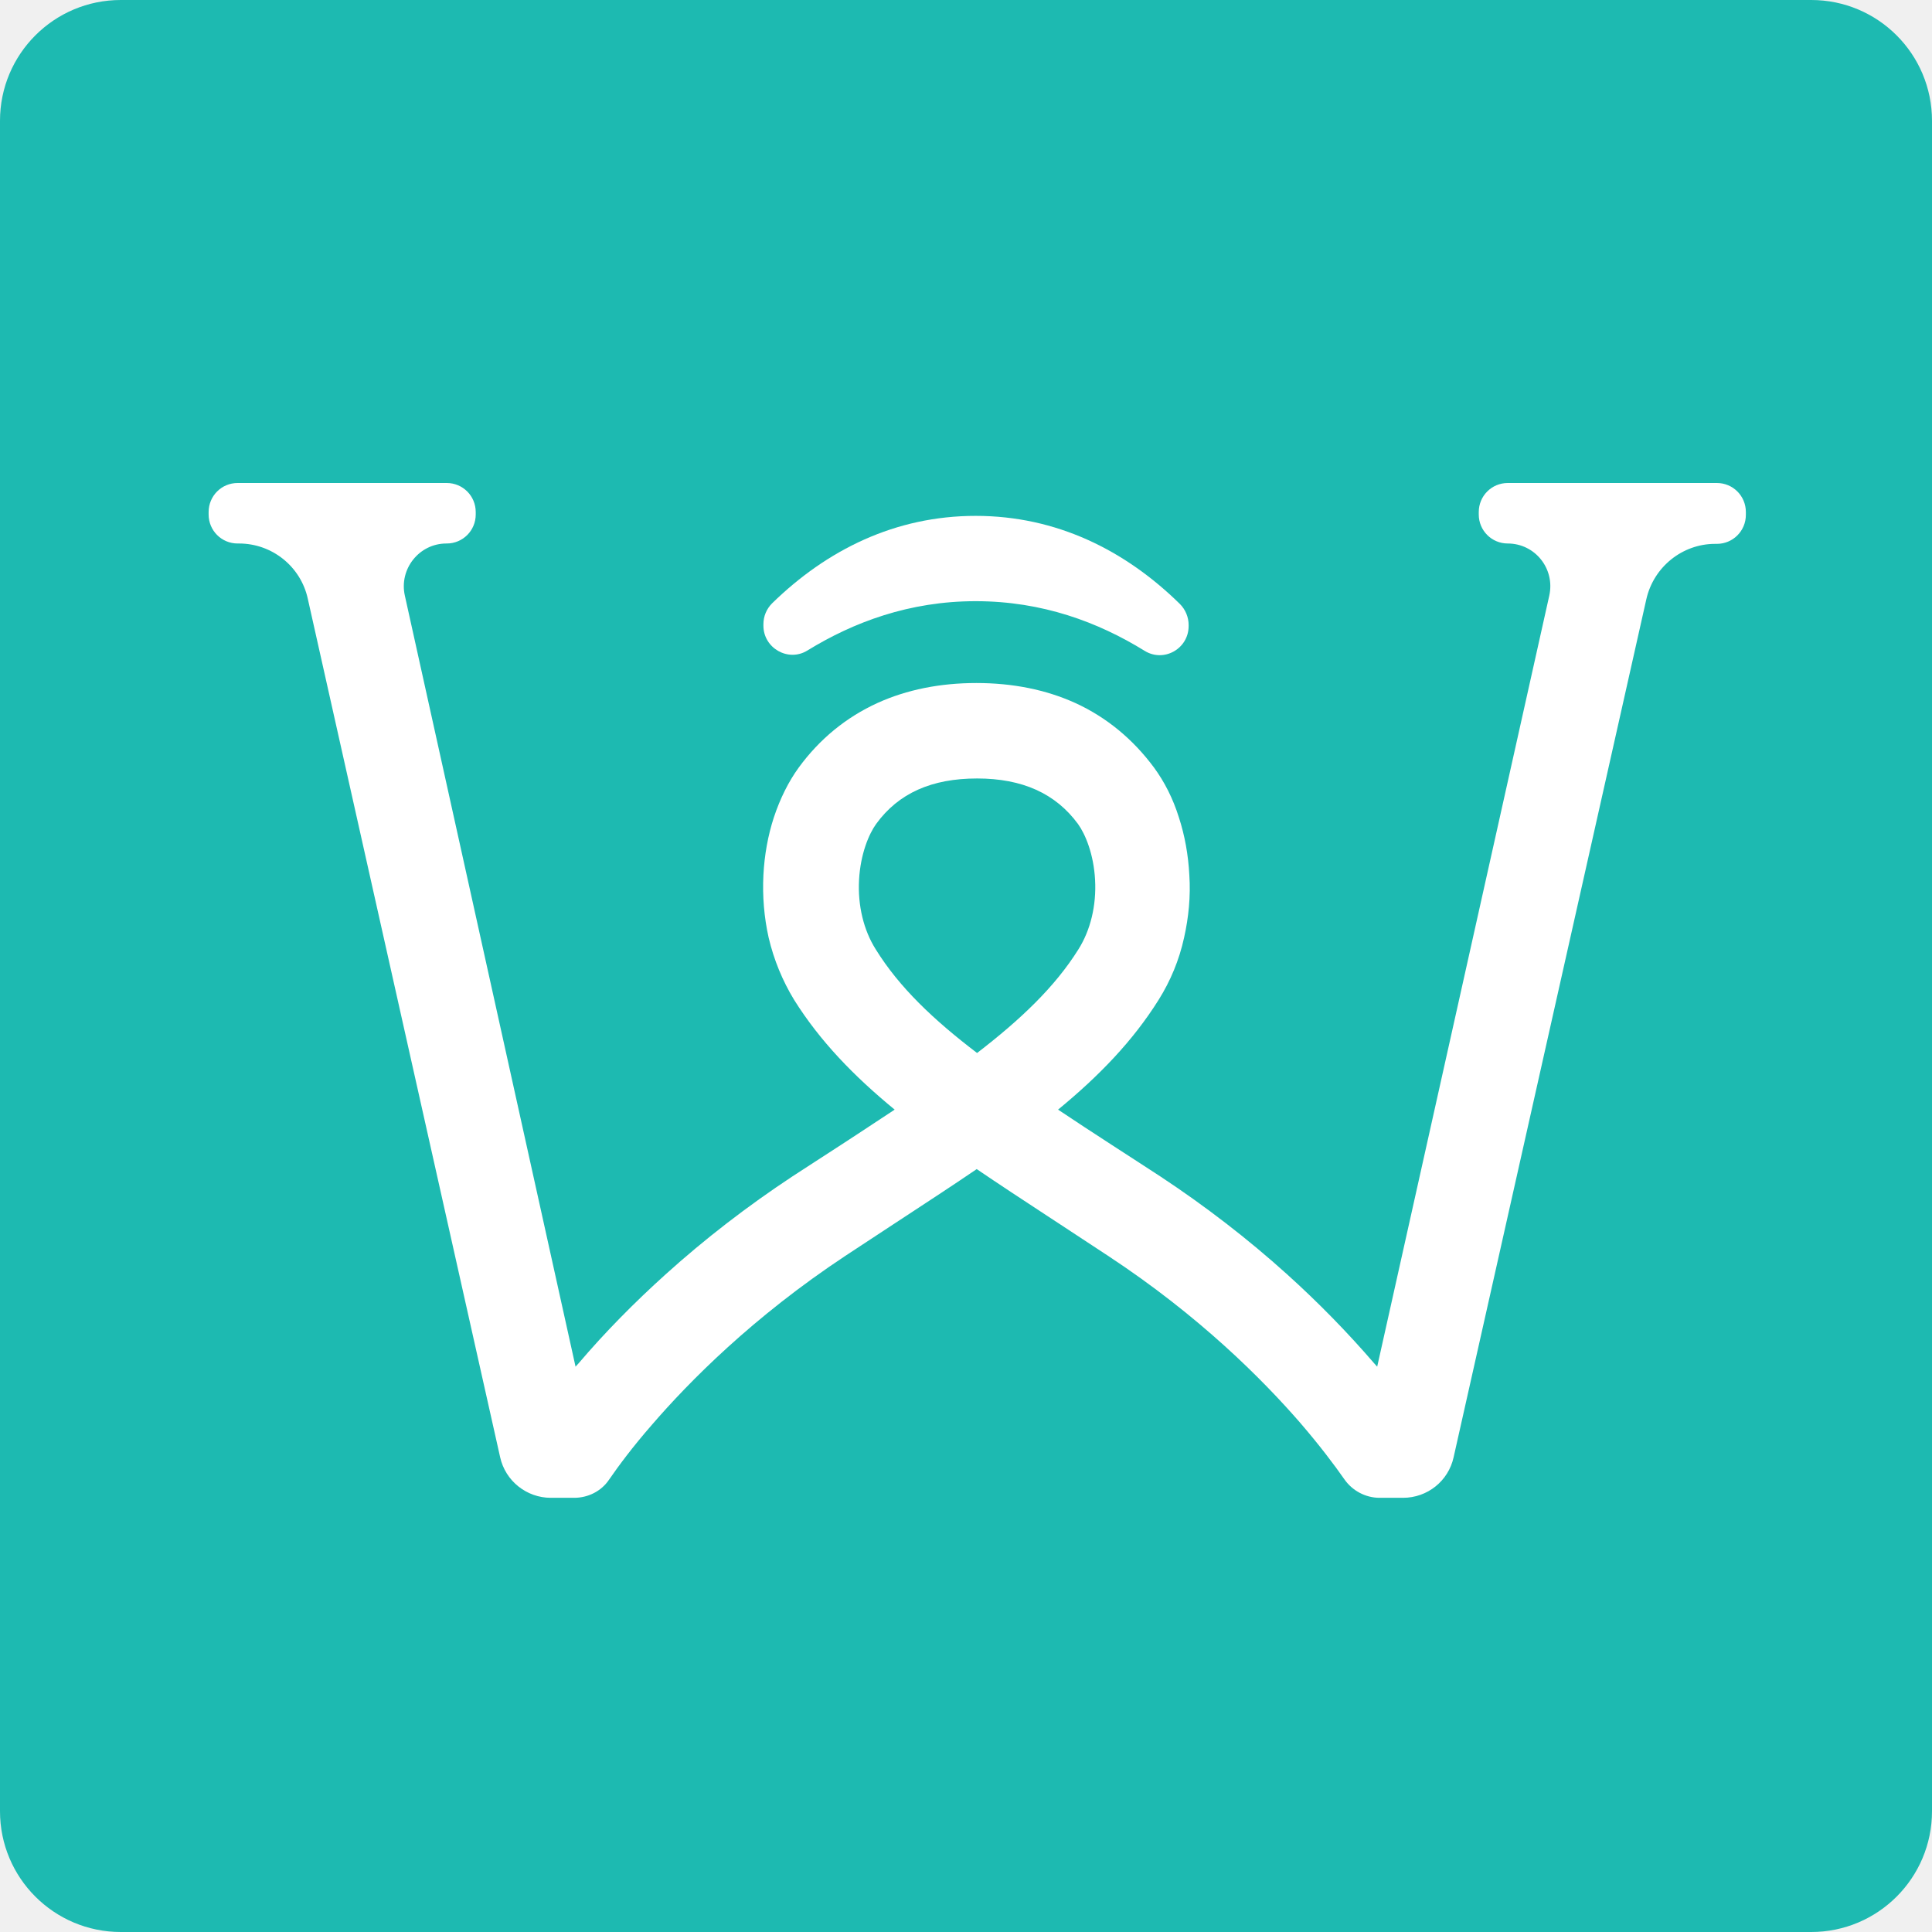
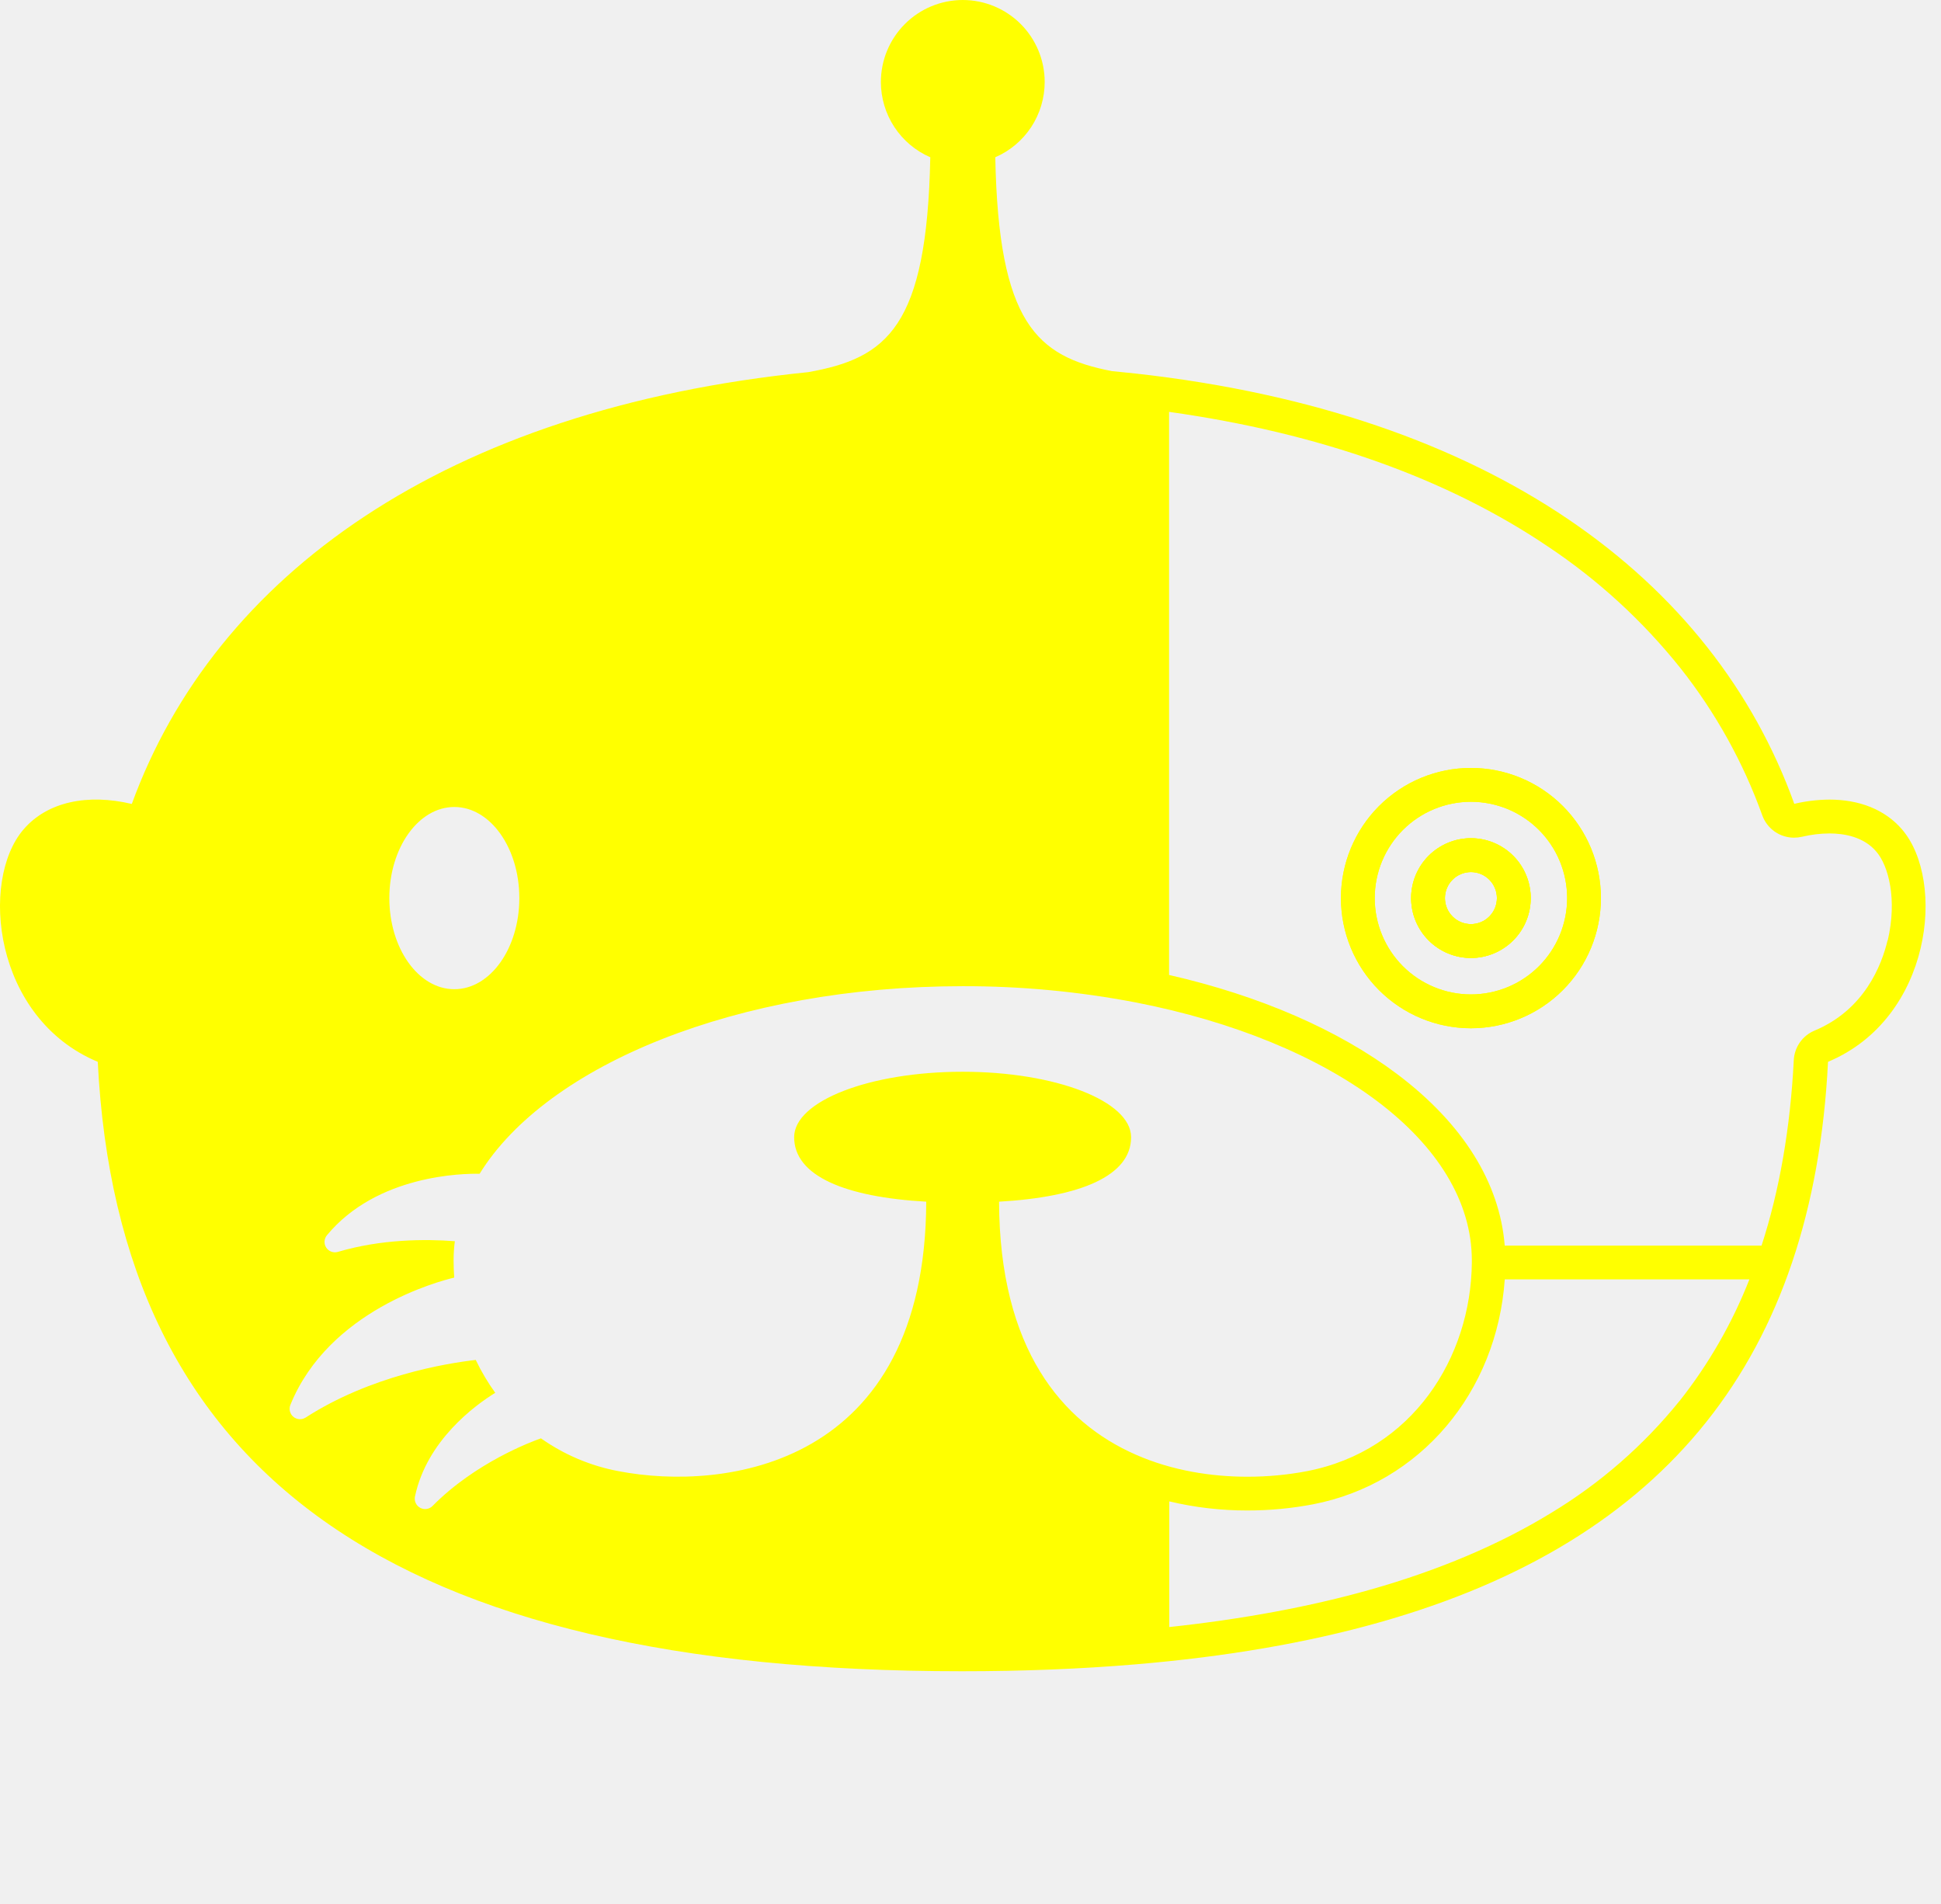
- <svg xmlns="http://www.w3.org/2000/svg" width="64" height="64" viewBox="0 0 64 64" fill="none">
-   <rect width="64" height="64" rx="4" fill="#1DBAB1" />
-   <path fill-rule="evenodd" clip-rule="evenodd" d="M56.816 18.016C55.729 18.016 54.78 18.78 54.538 19.846L48.153 48.273C47.98 49.06 47.286 49.617 46.476 49.617H45.702C45.239 49.617 44.799 49.385 44.533 49.002C44.21 48.539 43.724 47.891 43.065 47.126C41.827 45.701 39.734 43.593 36.704 41.6C36.418 41.412 36.136 41.226 35.858 41.044C35.608 40.879 35.361 40.717 35.119 40.558C34.979 40.466 34.839 40.374 34.701 40.284C33.882 39.747 33.097 39.233 32.355 38.728C31.613 39.233 30.829 39.747 30.009 40.284C29.871 40.374 29.731 40.466 29.591 40.558C29.349 40.717 29.102 40.88 28.852 41.044C28.574 41.226 28.292 41.412 28.006 41.6C24.942 43.628 22.825 45.771 21.588 47.207C20.951 47.937 20.489 48.562 20.177 49.014C19.922 49.396 19.483 49.617 19.02 49.617H18.245C17.447 49.617 16.742 49.06 16.568 48.273L10.196 19.834C9.964 18.769 9.016 18.004 7.917 18.004H7.871C7.339 18.004 6.911 17.575 6.911 17.043V16.962C6.911 16.429 7.339 16 7.871 16H14.799C15.331 16 15.759 16.429 15.759 16.962V17.043C15.759 17.575 15.331 18.004 14.799 18.004H14.787C13.885 18.004 13.214 18.85 13.411 19.73L19.066 45.273C19.084 45.255 19.101 45.235 19.118 45.215C19.136 45.194 19.153 45.174 19.171 45.157C20.038 44.137 21.009 43.153 22.05 42.214C23.346 41.044 24.757 39.956 26.248 38.971C26.503 38.806 26.752 38.644 26.998 38.484C27.289 38.296 27.574 38.11 27.856 37.928C28.224 37.69 28.579 37.455 28.925 37.227C29.167 37.067 29.404 36.911 29.637 36.758C28.284 35.646 27.162 34.488 26.306 33.121C25.925 32.495 25.636 31.8 25.462 31.059C25.312 30.387 25.254 29.692 25.289 28.986C25.323 28.325 25.439 27.677 25.636 27.074C25.844 26.449 26.121 25.893 26.457 25.429C27.151 24.479 28.03 23.761 29.07 23.286C30.042 22.846 31.141 22.626 32.343 22.626C33.546 22.626 34.645 22.846 35.617 23.286C36.657 23.761 37.536 24.491 38.23 25.429C38.577 25.904 38.855 26.449 39.051 27.074C39.248 27.677 39.364 28.325 39.398 28.986C39.445 29.692 39.375 30.387 39.225 31.059C39.063 31.8 38.774 32.495 38.381 33.121C37.525 34.488 36.403 35.646 35.05 36.758C35.605 37.129 36.206 37.523 36.831 37.928C37.113 38.11 37.398 38.296 37.689 38.484C37.934 38.644 38.184 38.806 38.438 38.971C39.93 39.956 41.341 41.044 42.637 42.214C43.678 43.153 44.638 44.137 45.517 45.157C45.534 45.174 45.551 45.194 45.569 45.215C45.586 45.235 45.603 45.255 45.621 45.273L51.322 19.73C51.519 18.838 50.848 18.004 49.946 18.004C49.414 18.004 48.986 17.575 48.986 17.043V16.962C48.986 16.429 49.414 16 49.946 16H56.874C57.406 16 57.834 16.429 57.834 16.962V17.054C57.834 17.587 57.406 18.016 56.874 18.016H56.816ZM29.013 31.453C29.788 32.704 30.921 33.781 32.367 34.882C33.812 33.77 34.946 32.692 35.721 31.453C36.125 30.816 36.322 29.993 36.276 29.148C36.23 28.291 35.952 27.63 35.709 27.294C34.969 26.287 33.87 25.788 32.367 25.788C30.863 25.788 29.764 26.275 29.024 27.294C28.781 27.63 28.504 28.291 28.457 29.148C28.411 29.993 28.608 30.816 29.013 31.453Z" fill="white" />
-   <path d="M39.375 20.738V20.703C39.375 20.448 39.271 20.193 39.086 20.008C37.27 18.224 34.992 17.089 32.32 17.089C29.66 17.089 27.393 18.212 25.578 19.985C25.393 20.17 25.289 20.413 25.289 20.68V20.726C25.289 21.468 26.11 21.942 26.746 21.549C28.273 20.61 30.123 19.915 32.32 19.915C34.529 19.915 36.38 20.61 37.918 21.56C38.554 21.954 39.375 21.491 39.375 20.738Z" fill="white" />
+ <svg xmlns="http://www.w3.org/2000/svg" width="104" height="102" viewBox="0 0 104 102" fill="none">
+   <path d="M101.912 44.434C100.988 43.358 99.606 42.837 98.026 42.837C97.391 42.841 96.757 42.917 96.139 43.064C91.795 30.987 79.891 22.127 60.842 20.011C60.42 19.964 59.994 19.92 59.566 19.88C55.543 19.101 53.502 17.304 53.328 8.425C54.114 8.084 54.783 7.521 55.254 6.805C55.724 6.089 55.974 5.25 55.975 4.393C55.975 3.228 55.513 2.111 54.69 1.287C53.867 0.463 52.75 0 51.587 0C50.423 0 49.307 0.463 48.484 1.287C47.661 2.111 47.198 3.228 47.198 4.393C47.199 5.25 47.449 6.089 47.92 6.805C48.39 7.521 49.059 8.084 49.845 8.425C49.667 17.523 47.529 19.184 43.306 19.937C23.813 21.913 11.52 30.843 7.062 43.07C4.708 42.512 2.544 42.941 1.261 44.434C-1.099 47.181 -0.349 54.55 5.238 56.885C6.353 78.947 21.019 89.534 51.545 89.534C54.83 89.534 57.932 89.41 60.853 89.164C80.224 87.532 91.688 80.465 96.019 67.638C97.107 64.419 97.749 60.834 97.946 56.885C103.522 54.55 104.272 47.181 101.912 44.434ZM24.343 43.233C26.267 43.233 27.826 45.418 27.826 48.114C27.826 50.81 26.267 52.995 24.343 52.995C22.419 52.995 20.861 50.81 20.861 48.114C20.861 45.418 22.422 43.233 24.343 43.233ZM53.527 64.378C57.88 64.129 60.605 63 60.605 60.923C60.605 58.988 56.566 57.417 51.578 57.417C46.591 57.417 42.551 58.988 42.551 60.923C42.551 63 45.276 64.131 49.629 64.378C49.579 78.579 38.82 79.909 33.143 78.815C31.647 78.535 30.228 77.935 28.984 77.056C28.485 77.231 25.477 78.347 23.173 80.682C23.088 80.768 22.977 80.823 22.857 80.84C22.738 80.857 22.616 80.835 22.51 80.776C22.404 80.718 22.32 80.627 22.271 80.516C22.221 80.406 22.209 80.283 22.236 80.165C22.874 77.165 25.454 75.284 26.535 74.617C26.135 74.062 25.786 73.473 25.491 72.856C23.878 73.041 19.841 73.71 16.376 75.943C16.276 76.007 16.158 76.038 16.04 76.03C15.921 76.023 15.808 75.977 15.717 75.901C15.626 75.825 15.562 75.721 15.534 75.605C15.506 75.49 15.515 75.368 15.561 75.258C17.617 70.199 23.502 68.641 24.338 68.445C24.315 68.14 24.304 67.834 24.304 67.528C24.304 67.183 24.326 66.837 24.371 66.495C22.782 66.374 20.426 66.38 18.102 67.068C17.988 67.101 17.866 67.097 17.755 67.057C17.643 67.016 17.547 66.941 17.482 66.842C17.416 66.743 17.383 66.625 17.389 66.506C17.395 66.387 17.438 66.273 17.513 66.181C20.207 62.922 24.85 62.865 25.697 62.883C29.305 57.044 39.532 52.833 51.584 52.833C54.691 52.827 57.793 53.118 60.845 53.702C71.352 55.745 78.862 61.165 78.862 67.528C78.862 67.566 78.862 67.602 78.862 67.64C78.817 72.745 75.669 77.728 70.02 78.816C68.972 79.015 67.909 79.114 66.842 79.113C64.921 79.113 62.809 78.792 60.852 77.929C56.903 76.198 53.558 72.281 53.53 64.378H53.527ZM89.991 75.052C88.066 77.436 85.739 79.466 83.116 81.049C80.358 82.74 77.091 84.125 73.405 85.167C70.201 86.072 66.59 86.743 62.651 87.166V80.434C64.02 80.76 65.422 80.923 66.83 80.921C68.011 80.922 69.19 80.812 70.35 80.591C76.085 79.487 80.206 74.595 80.626 68.541H93.734C92.814 70.883 91.554 73.078 89.994 75.052H89.991ZM101.136 50.379C100.822 51.705 99.897 54.097 97.227 55.211C96.911 55.342 96.638 55.561 96.441 55.84C96.244 56.12 96.13 56.45 96.112 56.792C95.927 60.435 95.346 63.778 94.385 66.732H80.624C80.357 63.355 78.38 60.194 74.866 57.546C71.715 55.175 67.511 53.345 62.639 52.231V22.065C70.707 23.198 77.545 25.629 82.978 29.305C85.65 31.09 88.031 33.278 90.037 35.79C91.916 38.164 93.397 40.828 94.423 43.678C94.549 44.029 94.78 44.332 95.085 44.547C95.389 44.761 95.752 44.877 96.125 44.877C96.266 44.877 96.406 44.861 96.543 44.83C97.027 44.714 97.522 44.653 98.02 44.65C98.787 44.65 99.846 44.817 100.527 45.616C101.193 46.378 101.66 48.193 101.146 50.379H101.136Z" fill="#FFFF00" />
+   <path d="M78.813 44.906C77.963 44.906 77.148 45.244 76.547 45.846C75.947 46.447 75.609 47.263 75.609 48.114C75.609 48.965 75.947 49.781 76.547 50.382C77.148 50.983 77.963 51.322 78.813 51.322C79.663 51.322 80.478 50.983 81.079 50.382C81.68 49.781 82.017 48.965 82.017 48.114C82.017 47.263 81.68 46.447 81.079 45.846C80.478 45.244 79.663 44.906 78.813 44.906ZM78.813 49.508C78.444 49.508 78.089 49.362 77.828 49.1C77.567 48.839 77.42 48.484 77.42 48.114C77.42 47.744 77.567 47.389 77.828 47.128C78.089 46.866 78.444 46.719 78.813 46.719C79.183 46.719 79.537 46.866 79.798 47.128C80.059 47.389 80.206 47.744 80.206 48.114C80.206 48.484 80.059 48.839 79.798 49.1C79.537 49.362 79.183 49.508 78.813 49.508Z" fill="#FFFF00" />
+   <path d="M78.813 41.141C76.966 41.141 75.194 41.876 73.888 43.183C72.582 44.491 71.848 46.264 71.848 48.114C71.848 49.963 72.582 51.737 73.888 53.045C75.194 54.352 76.966 55.087 78.813 55.087C80.66 55.087 82.432 54.352 83.738 53.045C85.045 51.737 85.778 49.963 85.778 48.114C85.778 46.264 85.045 44.491 83.738 43.183C82.432 41.876 80.66 41.141 78.813 41.141ZM78.813 53.274C77.446 53.274 76.135 52.73 75.168 51.763C74.202 50.795 73.659 49.482 73.659 48.114C73.659 46.745 74.202 45.433 75.168 44.465C76.135 43.498 77.446 42.954 78.813 42.954C80.18 42.954 81.491 43.498 82.458 44.465C83.424 45.433 83.968 46.745 83.968 48.114C83.968 49.482 83.424 50.795 82.458 51.763C81.491 52.73 80.18 53.274 78.813 53.274Z" fill="#FFFF00" />
+   <path d="M78.813 41.141C76.966 41.141 75.194 41.876 73.888 43.183C72.582 44.491 71.848 46.264 71.848 48.114C71.848 49.963 72.582 51.737 73.888 53.045C75.194 54.352 76.966 55.087 78.813 55.087C80.66 55.087 82.432 54.352 83.738 53.045C85.045 51.737 85.778 49.963 85.778 48.114C85.778 46.264 85.045 44.491 83.738 43.183C82.432 41.876 80.66 41.141 78.813 41.141ZM78.813 53.274C77.446 53.274 76.135 52.73 75.168 51.763C74.202 50.795 73.659 49.482 73.659 48.114C73.659 46.745 74.202 45.433 75.168 44.465C76.135 43.498 77.446 42.954 78.813 42.954C80.18 42.954 81.491 43.498 82.458 44.465C83.424 45.433 83.968 46.745 83.968 48.114C83.968 49.482 83.424 50.795 82.458 51.763C81.491 52.73 80.18 53.274 78.813 53.274Z" fill="#FFFF00" />
+   <path d="M78.813 44.906C77.963 44.906 77.148 45.244 76.547 45.846C75.947 46.447 75.609 47.263 75.609 48.114C75.609 48.965 75.947 49.781 76.547 50.382C77.148 50.983 77.963 51.322 78.813 51.322C79.663 51.322 80.478 50.983 81.079 50.382C81.68 49.781 82.017 48.965 82.017 48.114C82.017 47.263 81.68 46.447 81.079 45.846C80.478 45.244 79.663 44.906 78.813 44.906ZM78.813 49.508C78.444 49.508 78.089 49.362 77.828 49.1C77.567 48.839 77.42 48.484 77.42 48.114C77.42 47.744 77.567 47.389 77.828 47.128C78.089 46.866 78.444 46.719 78.813 46.719C79.183 46.719 79.537 46.866 79.798 47.128C80.059 47.389 80.206 47.744 80.206 48.114C80.206 48.484 80.059 48.839 79.798 49.1C79.537 49.362 79.183 49.508 78.813 49.508Z" fill="#FFFF00" />
+   <path d="M78.813 44.906C77.963 44.906 77.148 45.244 76.547 45.846C75.947 46.447 75.609 47.263 75.609 48.114C75.609 48.965 75.947 49.781 76.547 50.382C77.148 50.983 77.963 51.322 78.813 51.322C79.663 51.322 80.478 50.983 81.079 50.382C81.68 49.781 82.017 48.965 82.017 48.114C82.017 47.263 81.68 46.447 81.079 45.846C80.478 45.244 79.663 44.906 78.813 44.906ZM78.813 49.508C78.444 49.508 78.089 49.362 77.828 49.1C77.567 48.839 77.42 48.484 77.42 48.114C77.42 47.744 77.567 47.389 77.828 47.128C78.089 46.866 78.444 46.719 78.813 46.719C79.183 46.719 79.537 46.866 79.798 47.128C80.059 47.389 80.206 47.744 80.206 48.114C80.206 48.484 80.059 48.839 79.798 49.1C79.537 49.362 79.183 49.508 78.813 49.508Z" fill="#FFFF00" />
</svg>
